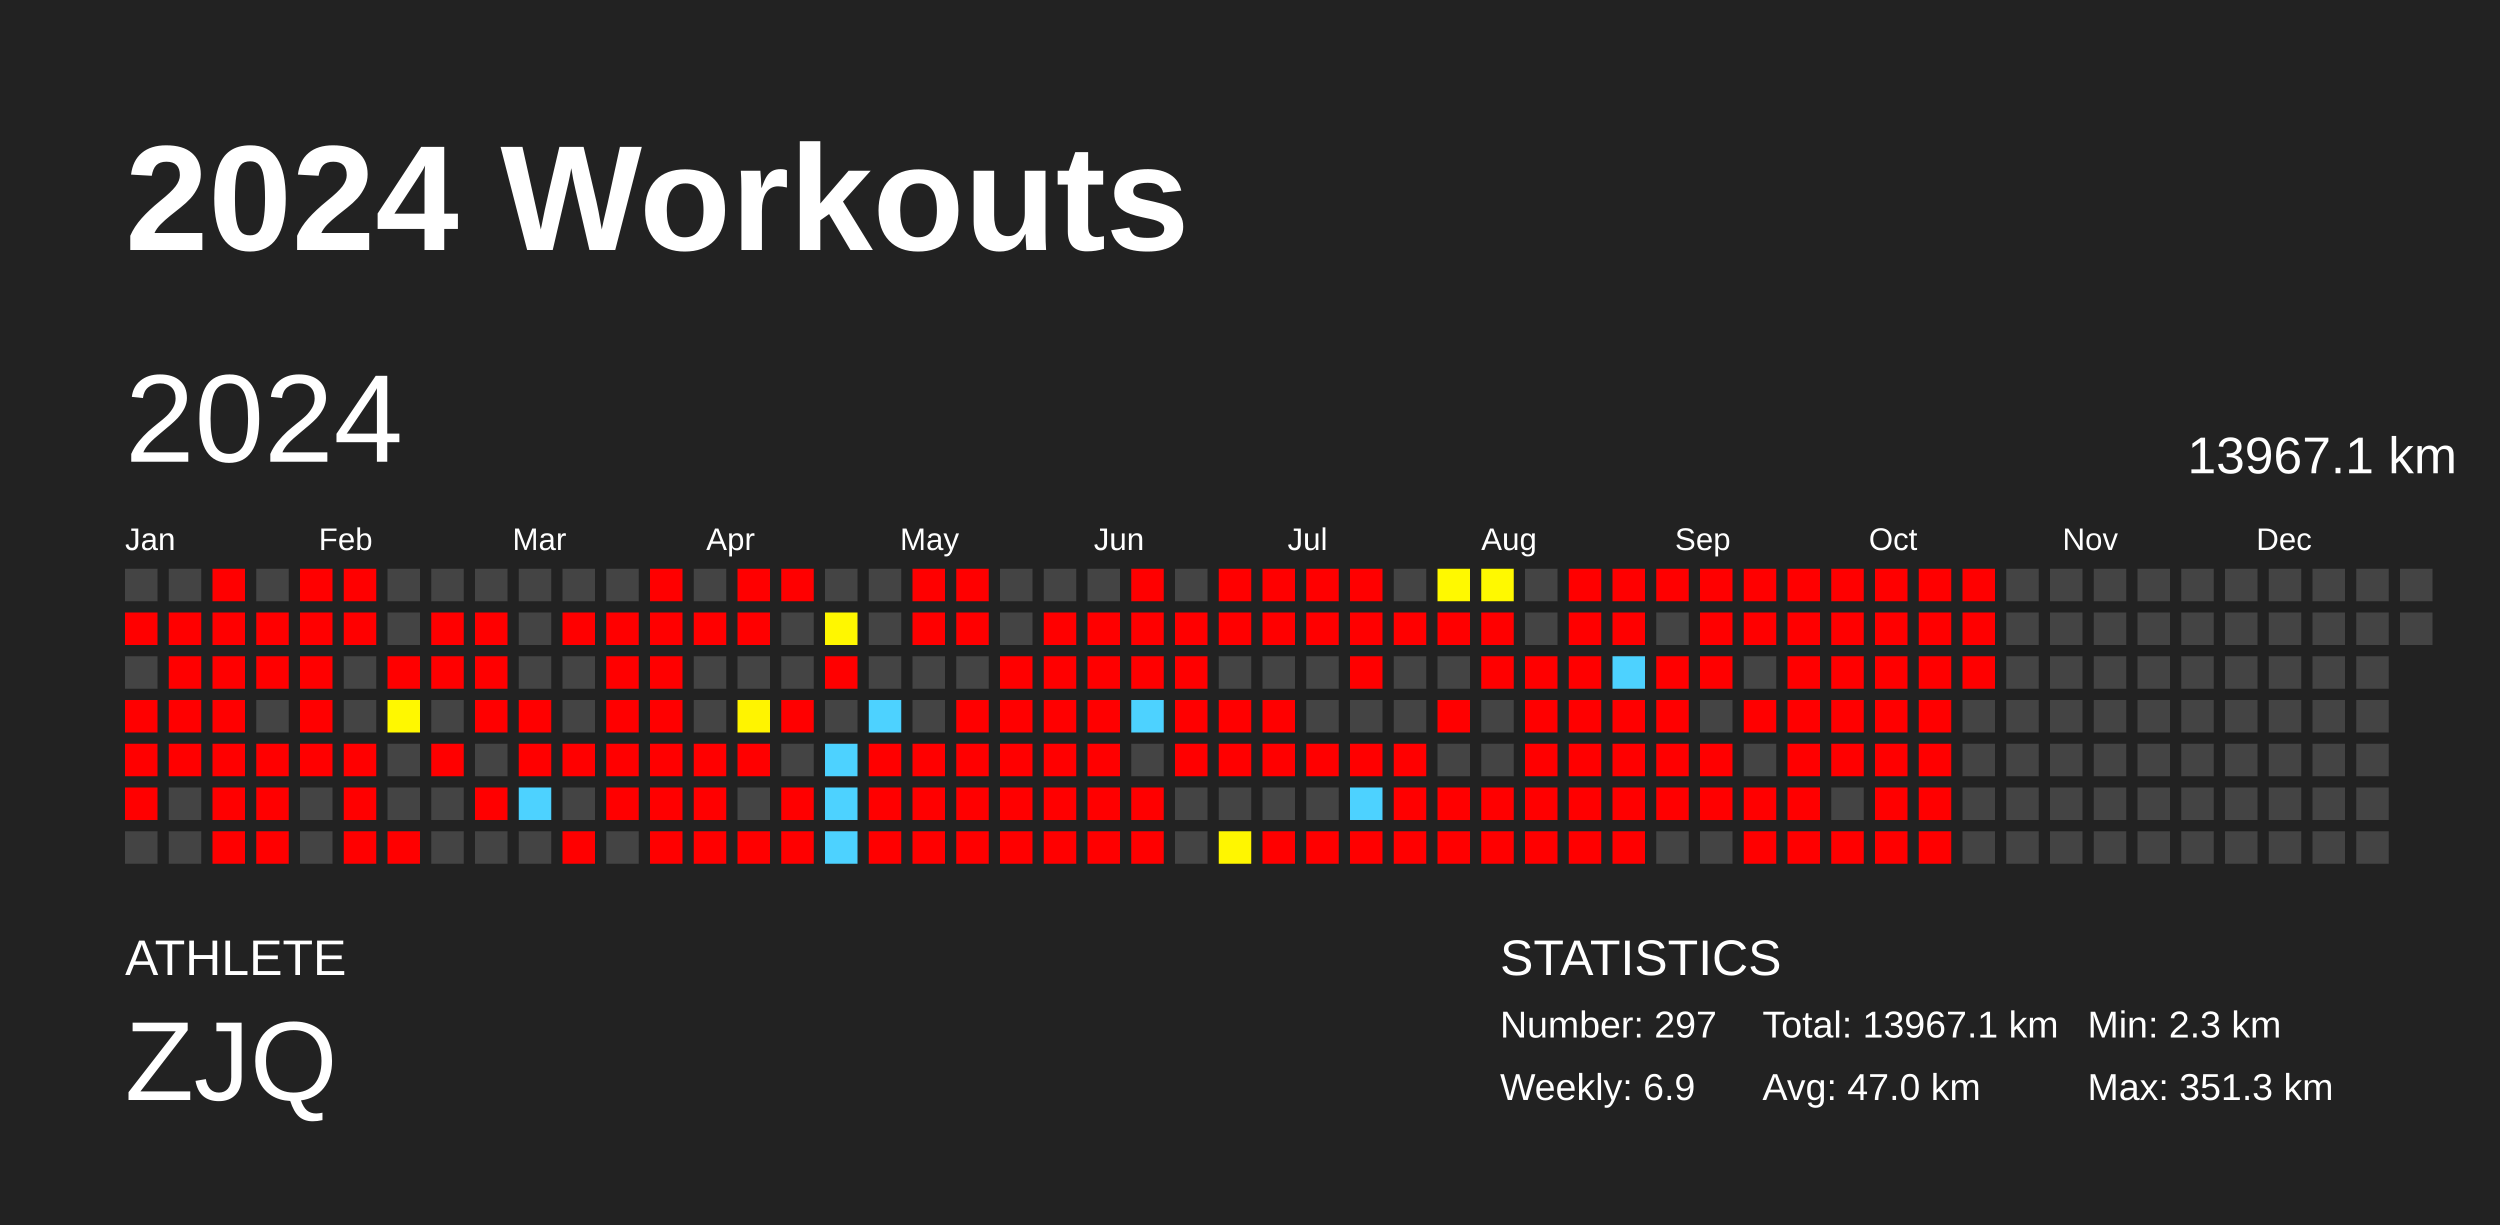
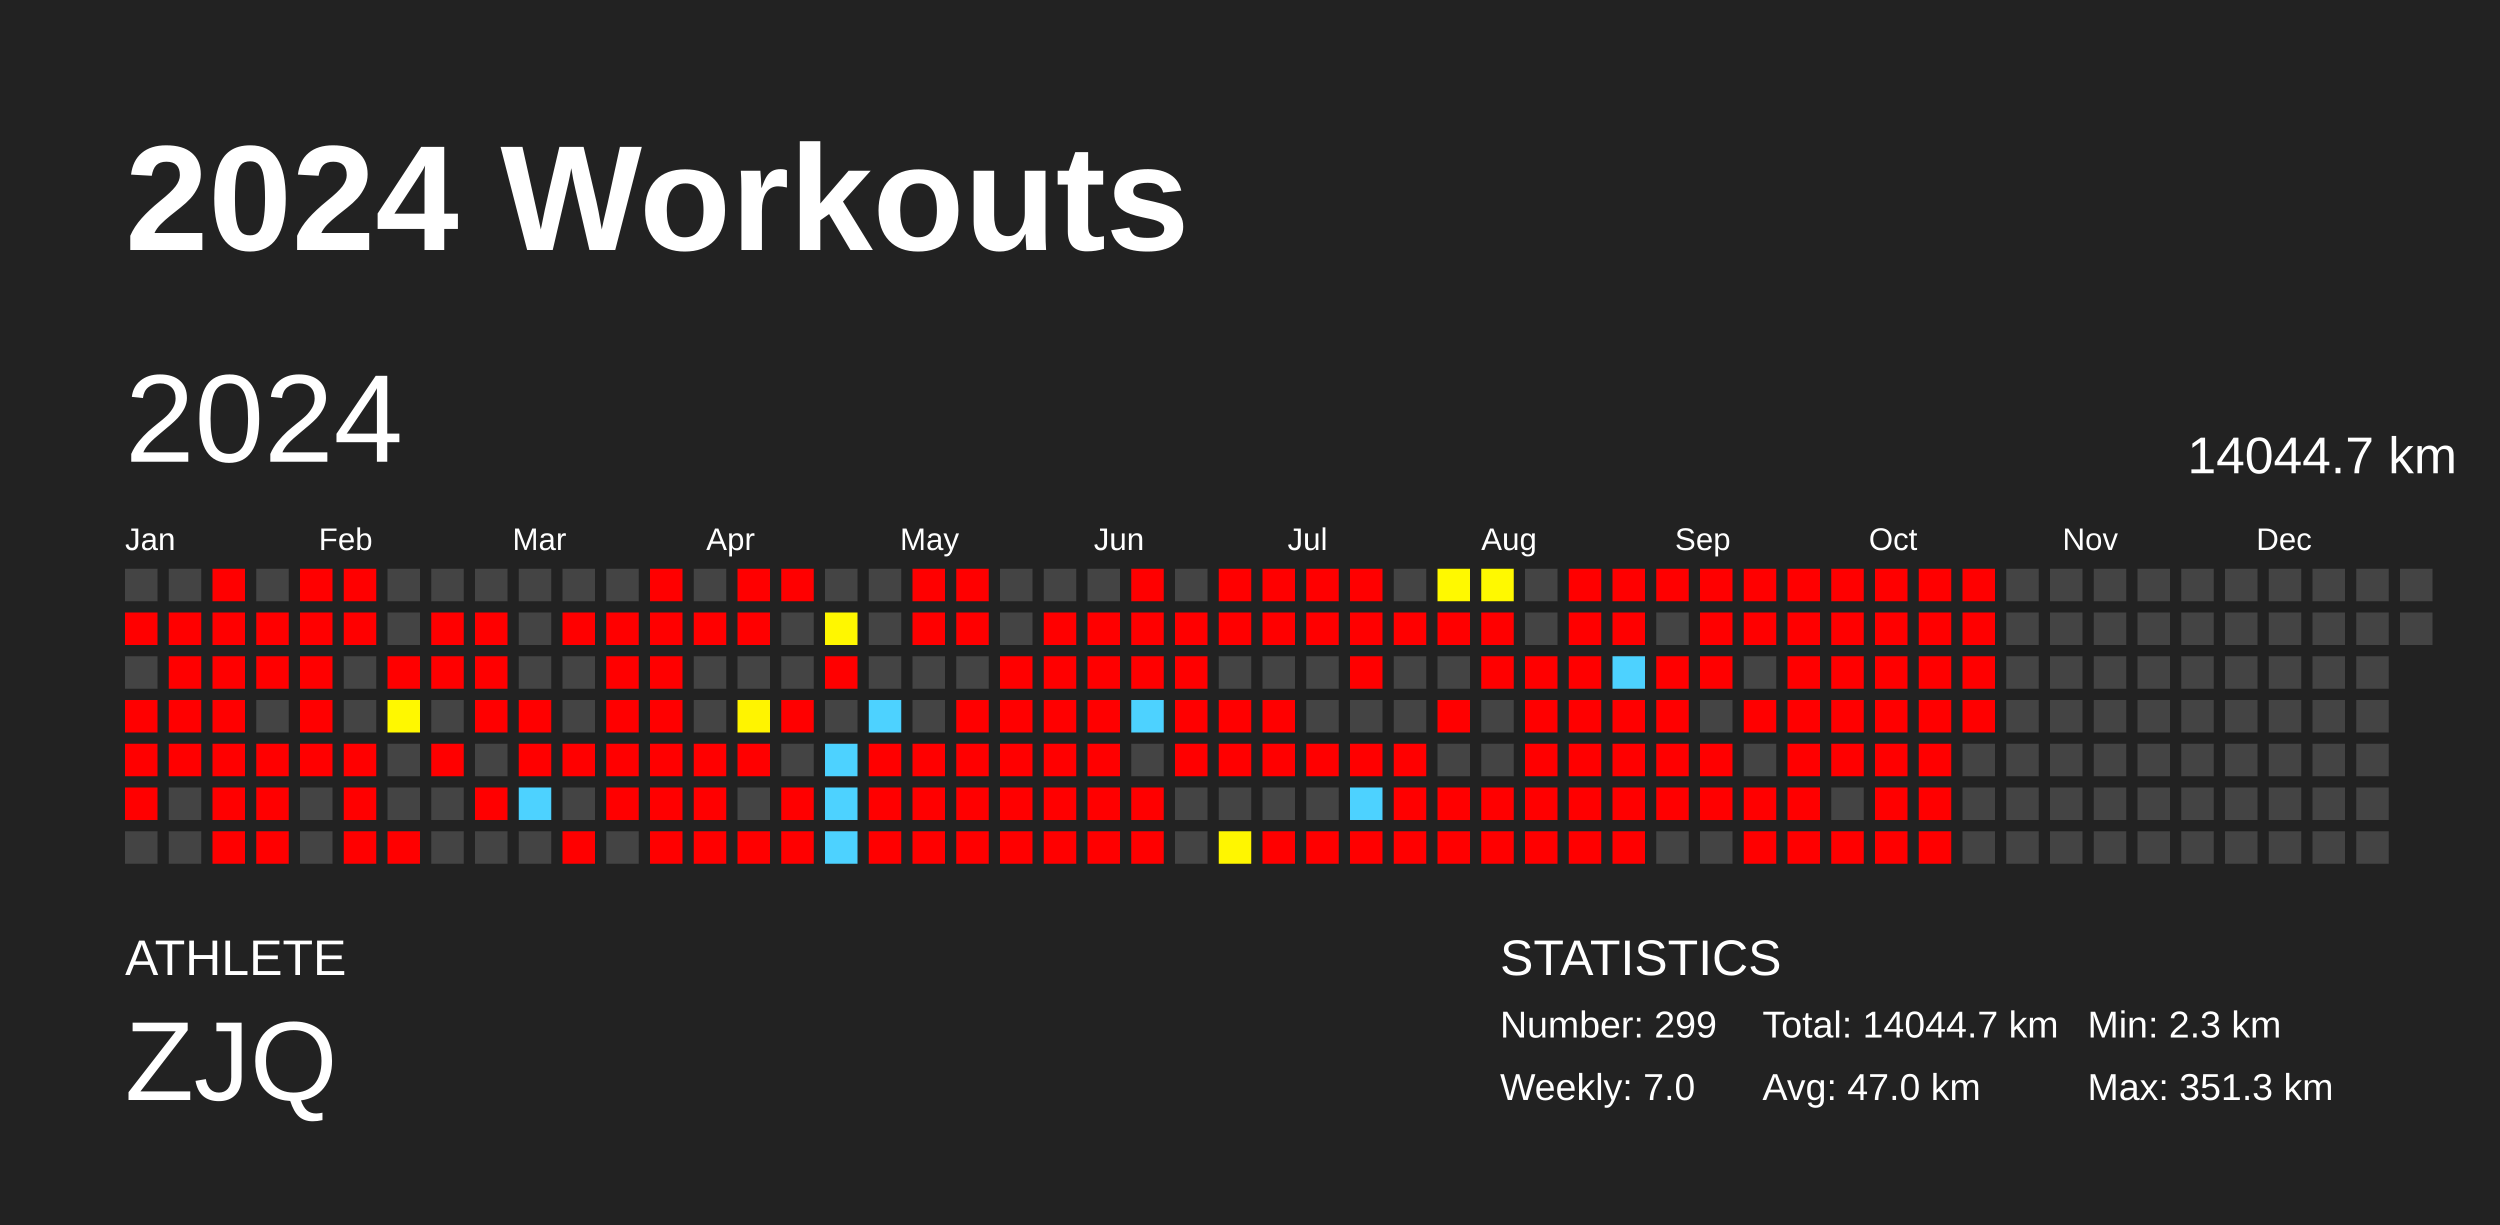
<svg xmlns="http://www.w3.org/2000/svg" baseProfile="full" height="98mm" version="1.1" viewBox="0,0,200,98" width="200mm">
  <defs />
  <rect fill="#222222" height="98" width="200" x="0" y="0" />
  <text fill="#FFFFFF" style="font-size:12px; font-family:Arial; font-weight:bold;" x="10" y="20">2024 Workouts</text>
  <text fill="#FFFFFF" style="font-size:4px; font-family:Arial" x="10" y="78">ATHLETE</text>
  <text fill="#FFFFFF" style="font-size:9px; font-family:Arial" x="10" y="88">ZJQ</text>
  <text fill="#FFFFFF" style="font-size:4px; font-family:Arial" x="120" y="78">STATISTICS</text>
-   <text fill="#FFFFFF" style="font-size:3px; font-family:Arial" x="120" y="83">Number: 297</text>
-   <text fill="#FFFFFF" style="font-size:3px; font-family:Arial" x="120" y="88">Weekly: 6.9</text>
-   <text fill="#FFFFFF" style="font-size:3px; font-family:Arial" x="141" y="83">Total: 13967.1 km</text>
+   <text fill="#FFFFFF" style="font-size:3px; font-family:Arial" x="120" y="83">Number: 299</text>
+   <text fill="#FFFFFF" style="font-size:3px; font-family:Arial" x="120" y="88">Weekly: 7.0</text>
+   <text fill="#FFFFFF" style="font-size:3px; font-family:Arial" x="141" y="83">Total: 14044.7 km</text>
  <text fill="#FFFFFF" style="font-size:3px; font-family:Arial" x="141" y="88">Avg: 47.0 km</text>
  <text fill="#FFFFFF" style="font-size:3px; font-family:Arial" x="167" y="83">Min: 2.3 km</text>
  <text fill="#FFFFFF" style="font-size:3px; font-family:Arial" x="167" y="88">Max: 351.3 km</text>
  <text dominant-baseline="hanging" fill="#FFFFFF" style="font-size:10.0px; font-family:Arial;" x="10" y="30">2024</text>
-   <text dominant-baseline="hanging" fill="#FFFFFF" style="font-size:4.125px; font-family:Arial;" x="175" y="35">13967.1 km</text>
+   <text dominant-baseline="hanging" fill="#FFFFFF" style="font-size:4.125px; font-family:Arial;" x="175" y="35">14044.7 km</text>
  <text fill="#FFFFFF" style="font-size:2.5px; font-family:Arial" x="10.0" y="44">Jan</text>
  <text fill="#FFFFFF" style="font-size:2.5px; font-family:Arial" x="25.5" y="44">Feb</text>
  <text fill="#FFFFFF" style="font-size:2.5px; font-family:Arial" x="41.0" y="44">Mar</text>
  <text fill="#FFFFFF" style="font-size:2.5px; font-family:Arial" x="56.5" y="44">Apr</text>
  <text fill="#FFFFFF" style="font-size:2.5px; font-family:Arial" x="72.0" y="44">May</text>
  <text fill="#FFFFFF" style="font-size:2.5px; font-family:Arial" x="87.5" y="44">Jun</text>
  <text fill="#FFFFFF" style="font-size:2.5px; font-family:Arial" x="103.0" y="44">Jul</text>
  <text fill="#FFFFFF" style="font-size:2.5px; font-family:Arial" x="118.5" y="44">Aug</text>
  <text fill="#FFFFFF" style="font-size:2.5px; font-family:Arial" x="134.0" y="44">Sep</text>
  <text fill="#FFFFFF" style="font-size:2.5px; font-family:Arial" x="149.5" y="44">Oct</text>
  <text fill="#FFFFFF" style="font-size:2.5px; font-family:Arial" x="165.0" y="44">Nov</text>
  <text fill="#FFFFFF" style="font-size:2.5px; font-family:Arial" x="180.5" y="44">Dec</text>
  <rect fill="#444444" height="2.6" width="2.6" x="10.0" y="45.5" />
  <rect fill="red" height="2.6" width="2.6" x="10.0" y="49.0" />
  <rect fill="#444444" height="2.6" width="2.6" x="10.0" y="52.5" />
  <rect fill="red" height="2.6" width="2.6" x="10.0" y="56.0" />
  <rect fill="red" height="2.6" width="2.6" x="10.0" y="59.5" />
  <rect fill="red" height="2.6" width="2.6" x="10.0" y="63.0" />
  <rect fill="#444444" height="2.6" width="2.6" x="10.0" y="66.5" />
  <rect fill="#444444" height="2.6" width="2.6" x="13.5" y="45.5" />
  <rect fill="red" height="2.6" width="2.6" x="13.5" y="49.0" />
  <rect fill="red" height="2.6" width="2.6" x="13.5" y="52.5" />
  <rect fill="red" height="2.6" width="2.6" x="13.5" y="56.0" />
  <rect fill="red" height="2.6" width="2.6" x="13.5" y="59.5" />
  <rect fill="#444444" height="2.6" width="2.6" x="13.5" y="63.0" />
  <rect fill="#444444" height="2.6" width="2.6" x="13.5" y="66.5" />
  <rect fill="red" height="2.6" width="2.6" x="17.0" y="45.5" />
  <rect fill="red" height="2.6" width="2.6" x="17.0" y="49.0" />
  <rect fill="red" height="2.6" width="2.6" x="17.0" y="52.5" />
  <rect fill="red" height="2.6" width="2.6" x="17.0" y="56.0" />
  <rect fill="red" height="2.6" width="2.6" x="17.0" y="59.5" />
  <rect fill="red" height="2.6" width="2.6" x="17.0" y="63.0" />
  <rect fill="red" height="2.6" width="2.6" x="17.0" y="66.5" />
  <rect fill="#444444" height="2.6" width="2.6" x="20.5" y="45.5" />
  <rect fill="red" height="2.6" width="2.6" x="20.5" y="49.0" />
  <rect fill="red" height="2.6" width="2.6" x="20.5" y="52.5" />
  <rect fill="#444444" height="2.6" width="2.6" x="20.5" y="56.0" />
  <rect fill="red" height="2.6" width="2.6" x="20.5" y="59.5" />
  <rect fill="red" height="2.6" width="2.6" x="20.5" y="63.0" />
  <rect fill="red" height="2.6" width="2.6" x="20.5" y="66.5" />
  <rect fill="red" height="2.6" width="2.6" x="24.0" y="45.5" />
  <rect fill="red" height="2.6" width="2.6" x="24.0" y="49.0" />
  <rect fill="red" height="2.6" width="2.6" x="24.0" y="52.5" />
  <rect fill="red" height="2.6" width="2.6" x="24.0" y="56.0" />
  <rect fill="red" height="2.6" width="2.6" x="24.0" y="59.5" />
  <rect fill="#444444" height="2.6" width="2.6" x="24.0" y="63.0" />
  <rect fill="#444444" height="2.6" width="2.6" x="24.0" y="66.5" />
  <rect fill="red" height="2.6" width="2.6" x="27.5" y="45.5" />
  <rect fill="red" height="2.6" width="2.6" x="27.5" y="49.0" />
  <rect fill="#444444" height="2.6" width="2.6" x="27.5" y="52.5" />
  <rect fill="#444444" height="2.6" width="2.6" x="27.5" y="56.0" />
  <rect fill="red" height="2.6" width="2.6" x="27.5" y="59.5" />
  <rect fill="red" height="2.6" width="2.6" x="27.5" y="63.0" />
  <rect fill="red" height="2.6" width="2.6" x="27.5" y="66.5" />
  <rect fill="#444444" height="2.6" width="2.6" x="31.0" y="45.5" />
  <rect fill="#444444" height="2.6" width="2.6" x="31.0" y="49.0" />
  <rect fill="red" height="2.6" width="2.6" x="31.0" y="52.5" />
  <rect fill="#fff800" height="2.6" width="2.6" x="31.0" y="56.0" />
  <rect fill="#444444" height="2.6" width="2.6" x="31.0" y="59.5" />
  <rect fill="#444444" height="2.6" width="2.6" x="31.0" y="63.0" />
  <rect fill="red" height="2.6" width="2.6" x="31.0" y="66.5" />
  <rect fill="#444444" height="2.6" width="2.6" x="34.5" y="45.5" />
  <rect fill="red" height="2.6" width="2.6" x="34.5" y="49.0" />
  <rect fill="red" height="2.6" width="2.6" x="34.5" y="52.5" />
  <rect fill="#444444" height="2.6" width="2.6" x="34.5" y="56.0" />
  <rect fill="red" height="2.6" width="2.6" x="34.5" y="59.5" />
  <rect fill="#444444" height="2.6" width="2.6" x="34.5" y="63.0" />
  <rect fill="#444444" height="2.6" width="2.6" x="34.5" y="66.5" />
  <rect fill="#444444" height="2.6" width="2.6" x="38.0" y="45.5" />
  <rect fill="red" height="2.6" width="2.6" x="38.0" y="49.0" />
  <rect fill="red" height="2.6" width="2.6" x="38.0" y="52.5" />
  <rect fill="red" height="2.6" width="2.6" x="38.0" y="56.0" />
  <rect fill="#444444" height="2.6" width="2.6" x="38.0" y="59.5" />
  <rect fill="red" height="2.6" width="2.6" x="38.0" y="63.0" />
  <rect fill="#444444" height="2.6" width="2.6" x="38.0" y="66.5" />
  <rect fill="#444444" height="2.6" width="2.6" x="41.5" y="45.5" />
  <rect fill="#444444" height="2.6" width="2.6" x="41.5" y="49.0" />
  <rect fill="#444444" height="2.6" width="2.6" x="41.5" y="52.5" />
  <rect fill="red" height="2.6" width="2.6" x="41.5" y="56.0" />
  <rect fill="red" height="2.6" width="2.6" x="41.5" y="59.5" />
  <rect fill="#4dd2ff" height="2.6" width="2.6" x="41.5" y="63.0" />
  <rect fill="#444444" height="2.6" width="2.6" x="41.5" y="66.5" />
  <rect fill="#444444" height="2.6" width="2.6" x="45.0" y="45.5" />
  <rect fill="red" height="2.6" width="2.6" x="45.0" y="49.0" />
  <rect fill="#444444" height="2.6" width="2.6" x="45.0" y="52.5" />
  <rect fill="#444444" height="2.6" width="2.6" x="45.0" y="56.0" />
  <rect fill="red" height="2.6" width="2.6" x="45.0" y="59.5" />
  <rect fill="#444444" height="2.6" width="2.6" x="45.0" y="63.0" />
  <rect fill="red" height="2.6" width="2.6" x="45.0" y="66.5" />
  <rect fill="#444444" height="2.6" width="2.6" x="48.5" y="45.5" />
  <rect fill="red" height="2.6" width="2.6" x="48.5" y="49.0" />
  <rect fill="red" height="2.6" width="2.6" x="48.5" y="52.5" />
  <rect fill="red" height="2.6" width="2.6" x="48.5" y="56.0" />
  <rect fill="red" height="2.6" width="2.6" x="48.5" y="59.5" />
  <rect fill="red" height="2.6" width="2.6" x="48.5" y="63.0" />
  <rect fill="#444444" height="2.6" width="2.6" x="48.5" y="66.5" />
  <rect fill="red" height="2.6" width="2.6" x="52.0" y="45.5" />
  <rect fill="red" height="2.6" width="2.6" x="52.0" y="49.0" />
  <rect fill="red" height="2.6" width="2.6" x="52.0" y="52.5" />
  <rect fill="red" height="2.6" width="2.6" x="52.0" y="56.0" />
  <rect fill="red" height="2.6" width="2.6" x="52.0" y="59.5" />
  <rect fill="red" height="2.6" width="2.6" x="52.0" y="63.0" />
  <rect fill="red" height="2.6" width="2.6" x="52.0" y="66.5" />
  <rect fill="#444444" height="2.6" width="2.6" x="55.5" y="45.5" />
  <rect fill="red" height="2.6" width="2.6" x="55.5" y="49.0" />
  <rect fill="#444444" height="2.6" width="2.6" x="55.5" y="52.5" />
  <rect fill="#444444" height="2.6" width="2.6" x="55.5" y="56.0" />
  <rect fill="red" height="2.6" width="2.6" x="55.5" y="59.5" />
  <rect fill="red" height="2.6" width="2.6" x="55.5" y="63.0" />
  <rect fill="red" height="2.6" width="2.6" x="55.5" y="66.5" />
  <rect fill="red" height="2.6" width="2.6" x="59.0" y="45.5" />
  <rect fill="red" height="2.6" width="2.6" x="59.0" y="49.0" />
  <rect fill="#444444" height="2.6" width="2.6" x="59.0" y="52.5" />
  <rect fill="#fff400" height="2.6" width="2.6" x="59.0" y="56.0" />
  <rect fill="red" height="2.6" width="2.6" x="59.0" y="59.5" />
  <rect fill="#444444" height="2.6" width="2.6" x="59.0" y="63.0" />
  <rect fill="red" height="2.6" width="2.6" x="59.0" y="66.5" />
  <rect fill="red" height="2.6" width="2.6" x="62.5" y="45.5" />
  <rect fill="#444444" height="2.6" width="2.6" x="62.5" y="49.0" />
  <rect fill="#444444" height="2.6" width="2.6" x="62.5" y="52.5" />
  <rect fill="red" height="2.6" width="2.6" x="62.5" y="56.0" />
  <rect fill="#444444" height="2.6" width="2.6" x="62.5" y="59.5" />
  <rect fill="red" height="2.6" width="2.6" x="62.5" y="63.0" />
  <rect fill="red" height="2.6" width="2.6" x="62.5" y="66.5" />
  <rect fill="#444444" height="2.6" width="2.6" x="66.0" y="45.5" />
  <rect fill="#fff700" height="2.6" width="2.6" x="66.0" y="49.0" />
  <rect fill="red" height="2.6" width="2.6" x="66.0" y="52.5" />
  <rect fill="#444444" height="2.6" width="2.6" x="66.0" y="56.0" />
  <rect fill="#4dd2ff" height="2.6" width="2.6" x="66.0" y="59.5" />
  <rect fill="#4dd2ff" height="2.6" width="2.6" x="66.0" y="63.0" />
  <rect fill="#4dd2ff" height="2.6" width="2.6" x="66.0" y="66.5" />
  <rect fill="#444444" height="2.6" width="2.6" x="69.5" y="45.5" />
  <rect fill="#444444" height="2.6" width="2.6" x="69.5" y="49.0" />
  <rect fill="#444444" height="2.6" width="2.6" x="69.5" y="52.5" />
  <rect fill="#4dd2ff" height="2.6" width="2.6" x="69.5" y="56.0" />
  <rect fill="red" height="2.6" width="2.6" x="69.5" y="59.5" />
  <rect fill="red" height="2.6" width="2.6" x="69.5" y="63.0" />
  <rect fill="red" height="2.6" width="2.6" x="69.5" y="66.5" />
  <rect fill="red" height="2.6" width="2.6" x="73.0" y="45.5" />
  <rect fill="red" height="2.6" width="2.6" x="73.0" y="49.0" />
  <rect fill="#444444" height="2.6" width="2.6" x="73.0" y="52.5" />
  <rect fill="#444444" height="2.6" width="2.6" x="73.0" y="56.0" />
  <rect fill="red" height="2.6" width="2.6" x="73.0" y="59.5" />
  <rect fill="red" height="2.6" width="2.6" x="73.0" y="63.0" />
  <rect fill="red" height="2.6" width="2.6" x="73.0" y="66.5" />
  <rect fill="red" height="2.6" width="2.6" x="76.5" y="45.5" />
  <rect fill="red" height="2.6" width="2.6" x="76.5" y="49.0" />
  <rect fill="#444444" height="2.6" width="2.6" x="76.5" y="52.5" />
  <rect fill="red" height="2.6" width="2.6" x="76.5" y="56.0" />
  <rect fill="red" height="2.6" width="2.6" x="76.5" y="59.5" />
  <rect fill="red" height="2.6" width="2.6" x="76.5" y="63.0" />
  <rect fill="red" height="2.6" width="2.6" x="76.5" y="66.5" />
  <rect fill="#444444" height="2.6" width="2.6" x="80.0" y="45.5" />
  <rect fill="#444444" height="2.6" width="2.6" x="80.0" y="49.0" />
  <rect fill="red" height="2.6" width="2.6" x="80.0" y="52.5" />
  <rect fill="red" height="2.6" width="2.6" x="80.0" y="56.0" />
  <rect fill="red" height="2.6" width="2.6" x="80.0" y="59.5" />
  <rect fill="red" height="2.6" width="2.6" x="80.0" y="63.0" />
  <rect fill="red" height="2.6" width="2.6" x="80.0" y="66.5" />
  <rect fill="#444444" height="2.6" width="2.6" x="83.5" y="45.5" />
  <rect fill="red" height="2.6" width="2.6" x="83.5" y="49.0" />
  <rect fill="red" height="2.6" width="2.6" x="83.5" y="52.5" />
  <rect fill="red" height="2.6" width="2.6" x="83.5" y="56.0" />
  <rect fill="red" height="2.6" width="2.6" x="83.5" y="59.5" />
  <rect fill="red" height="2.6" width="2.6" x="83.5" y="63.0" />
  <rect fill="red" height="2.6" width="2.6" x="83.5" y="66.5" />
  <rect fill="#444444" height="2.6" width="2.6" x="87.0" y="45.5" />
  <rect fill="red" height="2.6" width="2.6" x="87.0" y="49.0" />
  <rect fill="red" height="2.6" width="2.6" x="87.0" y="52.5" />
  <rect fill="red" height="2.6" width="2.6" x="87.0" y="56.0" />
  <rect fill="red" height="2.6" width="2.6" x="87.0" y="59.5" />
  <rect fill="red" height="2.6" width="2.6" x="87.0" y="63.0" />
  <rect fill="red" height="2.6" width="2.6" x="87.0" y="66.5" />
  <rect fill="red" height="2.6" width="2.6" x="90.5" y="45.5" />
  <rect fill="red" height="2.6" width="2.6" x="90.5" y="49.0" />
  <rect fill="red" height="2.6" width="2.6" x="90.5" y="52.5" />
  <rect fill="#4dd2ff" height="2.6" width="2.6" x="90.5" y="56.0" />
  <rect fill="#444444" height="2.6" width="2.6" x="90.5" y="59.5" />
  <rect fill="red" height="2.6" width="2.6" x="90.5" y="63.0" />
  <rect fill="red" height="2.6" width="2.6" x="90.5" y="66.5" />
  <rect fill="#444444" height="2.6" width="2.6" x="94.0" y="45.5" />
  <rect fill="red" height="2.6" width="2.6" x="94.0" y="49.0" />
  <rect fill="red" height="2.6" width="2.6" x="94.0" y="52.5" />
  <rect fill="red" height="2.6" width="2.6" x="94.0" y="56.0" />
  <rect fill="red" height="2.6" width="2.6" x="94.0" y="59.5" />
  <rect fill="#444444" height="2.6" width="2.6" x="94.0" y="63.0" />
  <rect fill="#444444" height="2.6" width="2.6" x="94.0" y="66.5" />
  <rect fill="red" height="2.6" width="2.6" x="97.5" y="45.5" />
  <rect fill="red" height="2.6" width="2.6" x="97.5" y="49.0" />
  <rect fill="#444444" height="2.6" width="2.6" x="97.5" y="52.5" />
  <rect fill="red" height="2.6" width="2.6" x="97.5" y="56.0" />
  <rect fill="red" height="2.6" width="2.6" x="97.5" y="59.5" />
  <rect fill="#444444" height="2.6" width="2.6" x="97.5" y="63.0" />
  <rect fill="#fff600" height="2.6" width="2.6" x="97.5" y="66.5" />
  <rect fill="red" height="2.6" width="2.6" x="101.0" y="45.5" />
  <rect fill="red" height="2.6" width="2.6" x="101.0" y="49.0" />
  <rect fill="#444444" height="2.6" width="2.6" x="101.0" y="52.5" />
  <rect fill="red" height="2.6" width="2.6" x="101.0" y="56.0" />
  <rect fill="red" height="2.6" width="2.6" x="101.0" y="59.5" />
  <rect fill="#444444" height="2.6" width="2.6" x="101.0" y="63.0" />
  <rect fill="red" height="2.6" width="2.6" x="101.0" y="66.5" />
  <rect fill="red" height="2.6" width="2.6" x="104.5" y="45.5" />
  <rect fill="red" height="2.6" width="2.6" x="104.5" y="49.0" />
  <rect fill="#444444" height="2.6" width="2.6" x="104.5" y="52.5" />
  <rect fill="#444444" height="2.6" width="2.6" x="104.5" y="56.0" />
  <rect fill="red" height="2.6" width="2.6" x="104.5" y="59.5" />
  <rect fill="#444444" height="2.6" width="2.6" x="104.5" y="63.0" />
  <rect fill="red" height="2.6" width="2.6" x="104.5" y="66.5" />
  <rect fill="red" height="2.6" width="2.6" x="108.0" y="45.5" />
  <rect fill="red" height="2.6" width="2.6" x="108.0" y="49.0" />
  <rect fill="red" height="2.6" width="2.6" x="108.0" y="52.5" />
  <rect fill="#444444" height="2.6" width="2.6" x="108.0" y="56.0" />
  <rect fill="red" height="2.6" width="2.6" x="108.0" y="59.5" />
  <rect fill="#4dd2ff" height="2.6" width="2.6" x="108.0" y="63.0" />
  <rect fill="red" height="2.6" width="2.6" x="108.0" y="66.5" />
  <rect fill="#444444" height="2.6" width="2.6" x="111.5" y="45.5" />
  <rect fill="red" height="2.6" width="2.6" x="111.5" y="49.0" />
  <rect fill="#444444" height="2.6" width="2.6" x="111.5" y="52.5" />
  <rect fill="#444444" height="2.6" width="2.6" x="111.5" y="56.0" />
  <rect fill="red" height="2.6" width="2.6" x="111.5" y="59.5" />
  <rect fill="red" height="2.6" width="2.6" x="111.5" y="63.0" />
  <rect fill="red" height="2.6" width="2.6" x="111.5" y="66.5" />
  <rect fill="#fff900" height="2.6" width="2.6" x="115.0" y="45.5" />
  <rect fill="red" height="2.6" width="2.6" x="115.0" y="49.0" />
  <rect fill="#444444" height="2.6" width="2.6" x="115.0" y="52.5" />
  <rect fill="red" height="2.6" width="2.6" x="115.0" y="56.0" />
  <rect fill="#444444" height="2.6" width="2.6" x="115.0" y="59.5" />
  <rect fill="red" height="2.6" width="2.6" x="115.0" y="63.0" />
  <rect fill="red" height="2.6" width="2.6" x="115.0" y="66.5" />
  <rect fill="#fff900" height="2.6" width="2.6" x="118.5" y="45.5" />
  <rect fill="red" height="2.6" width="2.6" x="118.5" y="49.0" />
  <rect fill="red" height="2.6" width="2.6" x="118.5" y="52.5" />
  <rect fill="#444444" height="2.6" width="2.6" x="118.5" y="56.0" />
  <rect fill="#444444" height="2.6" width="2.6" x="118.5" y="59.5" />
  <rect fill="red" height="2.6" width="2.6" x="118.5" y="63.0" />
  <rect fill="red" height="2.6" width="2.6" x="118.5" y="66.5" />
  <rect fill="#444444" height="2.6" width="2.6" x="122.0" y="45.5" />
  <rect fill="#444444" height="2.6" width="2.6" x="122.0" y="49.0" />
  <rect fill="red" height="2.6" width="2.6" x="122.0" y="52.5" />
  <rect fill="red" height="2.6" width="2.6" x="122.0" y="56.0" />
  <rect fill="red" height="2.6" width="2.6" x="122.0" y="59.5" />
  <rect fill="red" height="2.6" width="2.6" x="122.0" y="63.0" />
  <rect fill="red" height="2.6" width="2.6" x="122.0" y="66.5" />
  <rect fill="red" height="2.6" width="2.6" x="125.5" y="45.5" />
  <rect fill="red" height="2.6" width="2.6" x="125.5" y="49.0" />
  <rect fill="red" height="2.6" width="2.6" x="125.5" y="52.5" />
  <rect fill="red" height="2.6" width="2.6" x="125.5" y="56.0" />
  <rect fill="red" height="2.6" width="2.6" x="125.5" y="59.5" />
  <rect fill="red" height="2.6" width="2.6" x="125.5" y="63.0" />
  <rect fill="red" height="2.6" width="2.6" x="125.5" y="66.5" />
  <rect fill="red" height="2.6" width="2.6" x="129.0" y="45.5" />
  <rect fill="red" height="2.6" width="2.6" x="129.0" y="49.0" />
  <rect fill="#4dd2ff" height="2.6" width="2.6" x="129.0" y="52.5" />
  <rect fill="red" height="2.6" width="2.6" x="129.0" y="56.0" />
  <rect fill="red" height="2.6" width="2.6" x="129.0" y="59.5" />
  <rect fill="red" height="2.6" width="2.6" x="129.0" y="63.0" />
  <rect fill="red" height="2.6" width="2.6" x="129.0" y="66.5" />
  <rect fill="red" height="2.6" width="2.6" x="132.5" y="45.5" />
  <rect fill="#444444" height="2.6" width="2.6" x="132.5" y="49.0" />
  <rect fill="red" height="2.6" width="2.6" x="132.5" y="52.5" />
  <rect fill="red" height="2.6" width="2.6" x="132.5" y="56.0" />
  <rect fill="red" height="2.6" width="2.6" x="132.5" y="59.5" />
  <rect fill="red" height="2.6" width="2.6" x="132.5" y="63.0" />
  <rect fill="#444444" height="2.6" width="2.6" x="132.5" y="66.5" />
  <rect fill="red" height="2.6" width="2.6" x="136.0" y="45.5" />
  <rect fill="red" height="2.6" width="2.6" x="136.0" y="49.0" />
  <rect fill="red" height="2.6" width="2.6" x="136.0" y="52.5" />
  <rect fill="#444444" height="2.6" width="2.6" x="136.0" y="56.0" />
  <rect fill="red" height="2.6" width="2.6" x="136.0" y="59.5" />
  <rect fill="red" height="2.6" width="2.6" x="136.0" y="63.0" />
  <rect fill="#444444" height="2.6" width="2.6" x="136.0" y="66.5" />
  <rect fill="red" height="2.6" width="2.6" x="139.5" y="45.5" />
  <rect fill="red" height="2.6" width="2.6" x="139.5" y="49.0" />
  <rect fill="#444444" height="2.6" width="2.6" x="139.5" y="52.5" />
  <rect fill="red" height="2.6" width="2.6" x="139.5" y="56.0" />
  <rect fill="#444444" height="2.6" width="2.6" x="139.5" y="59.5" />
  <rect fill="red" height="2.6" width="2.6" x="139.5" y="63.0" />
  <rect fill="red" height="2.6" width="2.6" x="139.5" y="66.5" />
  <rect fill="red" height="2.6" width="2.6" x="143.0" y="45.5" />
  <rect fill="red" height="2.6" width="2.6" x="143.0" y="49.0" />
  <rect fill="red" height="2.6" width="2.6" x="143.0" y="52.5" />
  <rect fill="red" height="2.6" width="2.6" x="143.0" y="56.0" />
  <rect fill="red" height="2.6" width="2.6" x="143.0" y="59.5" />
  <rect fill="red" height="2.6" width="2.6" x="143.0" y="63.0" />
  <rect fill="red" height="2.6" width="2.6" x="143.0" y="66.5" />
  <rect fill="red" height="2.6" width="2.6" x="146.5" y="45.5" />
  <rect fill="red" height="2.6" width="2.6" x="146.5" y="49.0" />
  <rect fill="red" height="2.6" width="2.6" x="146.5" y="52.5" />
  <rect fill="red" height="2.6" width="2.6" x="146.5" y="56.0" />
  <rect fill="red" height="2.6" width="2.6" x="146.5" y="59.5" />
  <rect fill="#444444" height="2.6" width="2.6" x="146.5" y="63.0" />
  <rect fill="red" height="2.6" width="2.6" x="146.5" y="66.5" />
  <rect fill="red" height="2.6" width="2.6" x="150.0" y="45.5" />
  <rect fill="red" height="2.6" width="2.6" x="150.0" y="49.0" />
  <rect fill="red" height="2.6" width="2.6" x="150.0" y="52.5" />
  <rect fill="red" height="2.6" width="2.6" x="150.0" y="56.0" />
  <rect fill="red" height="2.6" width="2.6" x="150.0" y="59.5" />
  <rect fill="red" height="2.6" width="2.6" x="150.0" y="63.0" />
  <rect fill="red" height="2.6" width="2.6" x="150.0" y="66.5" />
  <rect fill="red" height="2.6" width="2.6" x="153.5" y="45.5" />
  <rect fill="red" height="2.6" width="2.6" x="153.5" y="49.0" />
  <rect fill="red" height="2.6" width="2.6" x="153.5" y="52.5" />
  <rect fill="red" height="2.6" width="2.6" x="153.5" y="56.0" />
  <rect fill="red" height="2.6" width="2.6" x="153.5" y="59.5" />
  <rect fill="red" height="2.6" width="2.6" x="153.5" y="63.0" />
  <rect fill="red" height="2.6" width="2.6" x="153.5" y="66.5" />
  <rect fill="red" height="2.6" width="2.6" x="157.0" y="45.5" />
  <rect fill="red" height="2.6" width="2.6" x="157.0" y="49.0" />
  <rect fill="red" height="2.6" width="2.6" x="157.0" y="52.5" />
-   <rect fill="#444444" height="2.6" width="2.6" x="157.0" y="56.0" />
+   <rect fill="red" height="2.6" width="2.6" x="157.0" y="56.0" />
  <rect fill="#444444" height="2.6" width="2.6" x="157.0" y="59.5" />
  <rect fill="#444444" height="2.6" width="2.6" x="157.0" y="63.0" />
  <rect fill="#444444" height="2.6" width="2.6" x="157.0" y="66.5" />
  <rect fill="#444444" height="2.6" width="2.6" x="160.5" y="45.5" />
  <rect fill="#444444" height="2.6" width="2.6" x="160.5" y="49.0" />
  <rect fill="#444444" height="2.6" width="2.6" x="160.5" y="52.5" />
  <rect fill="#444444" height="2.6" width="2.6" x="160.5" y="56.0" />
  <rect fill="#444444" height="2.6" width="2.6" x="160.5" y="59.5" />
  <rect fill="#444444" height="2.6" width="2.6" x="160.5" y="63.0" />
  <rect fill="#444444" height="2.6" width="2.6" x="160.5" y="66.5" />
  <rect fill="#444444" height="2.6" width="2.6" x="164.0" y="45.5" />
  <rect fill="#444444" height="2.6" width="2.6" x="164.0" y="49.0" />
  <rect fill="#444444" height="2.6" width="2.6" x="164.0" y="52.5" />
  <rect fill="#444444" height="2.6" width="2.6" x="164.0" y="56.0" />
  <rect fill="#444444" height="2.6" width="2.6" x="164.0" y="59.5" />
  <rect fill="#444444" height="2.6" width="2.6" x="164.0" y="63.0" />
  <rect fill="#444444" height="2.6" width="2.6" x="164.0" y="66.5" />
  <rect fill="#444444" height="2.6" width="2.6" x="167.5" y="45.5" />
  <rect fill="#444444" height="2.6" width="2.6" x="167.5" y="49.0" />
  <rect fill="#444444" height="2.6" width="2.6" x="167.5" y="52.5" />
  <rect fill="#444444" height="2.6" width="2.6" x="167.5" y="56.0" />
  <rect fill="#444444" height="2.6" width="2.6" x="167.5" y="59.5" />
  <rect fill="#444444" height="2.6" width="2.6" x="167.5" y="63.0" />
  <rect fill="#444444" height="2.6" width="2.6" x="167.5" y="66.5" />
  <rect fill="#444444" height="2.6" width="2.6" x="171.0" y="45.5" />
  <rect fill="#444444" height="2.6" width="2.6" x="171.0" y="49.0" />
  <rect fill="#444444" height="2.6" width="2.6" x="171.0" y="52.5" />
  <rect fill="#444444" height="2.6" width="2.6" x="171.0" y="56.0" />
  <rect fill="#444444" height="2.6" width="2.6" x="171.0" y="59.5" />
  <rect fill="#444444" height="2.6" width="2.6" x="171.0" y="63.0" />
  <rect fill="#444444" height="2.6" width="2.6" x="171.0" y="66.5" />
  <rect fill="#444444" height="2.6" width="2.6" x="174.5" y="45.5" />
  <rect fill="#444444" height="2.6" width="2.6" x="174.5" y="49.0" />
  <rect fill="#444444" height="2.6" width="2.6" x="174.5" y="52.5" />
  <rect fill="#444444" height="2.6" width="2.6" x="174.5" y="56.0" />
  <rect fill="#444444" height="2.6" width="2.6" x="174.5" y="59.5" />
  <rect fill="#444444" height="2.6" width="2.6" x="174.5" y="63.0" />
  <rect fill="#444444" height="2.6" width="2.6" x="174.5" y="66.5" />
  <rect fill="#444444" height="2.6" width="2.6" x="178.0" y="45.5" />
  <rect fill="#444444" height="2.6" width="2.6" x="178.0" y="49.0" />
  <rect fill="#444444" height="2.6" width="2.6" x="178.0" y="52.5" />
  <rect fill="#444444" height="2.6" width="2.6" x="178.0" y="56.0" />
  <rect fill="#444444" height="2.6" width="2.6" x="178.0" y="59.5" />
  <rect fill="#444444" height="2.6" width="2.6" x="178.0" y="63.0" />
  <rect fill="#444444" height="2.6" width="2.6" x="178.0" y="66.5" />
  <rect fill="#444444" height="2.6" width="2.6" x="181.5" y="45.5" />
  <rect fill="#444444" height="2.6" width="2.6" x="181.5" y="49.0" />
  <rect fill="#444444" height="2.6" width="2.6" x="181.5" y="52.5" />
  <rect fill="#444444" height="2.6" width="2.6" x="181.5" y="56.0" />
  <rect fill="#444444" height="2.6" width="2.6" x="181.5" y="59.5" />
  <rect fill="#444444" height="2.6" width="2.6" x="181.5" y="63.0" />
  <rect fill="#444444" height="2.6" width="2.6" x="181.5" y="66.5" />
  <rect fill="#444444" height="2.6" width="2.6" x="185.0" y="45.5" />
  <rect fill="#444444" height="2.6" width="2.6" x="185.0" y="49.0" />
  <rect fill="#444444" height="2.6" width="2.6" x="185.0" y="52.5" />
  <rect fill="#444444" height="2.6" width="2.6" x="185.0" y="56.0" />
  <rect fill="#444444" height="2.6" width="2.6" x="185.0" y="59.5" />
  <rect fill="#444444" height="2.6" width="2.6" x="185.0" y="63.0" />
  <rect fill="#444444" height="2.6" width="2.6" x="185.0" y="66.5" />
  <rect fill="#444444" height="2.6" width="2.6" x="188.5" y="45.5" />
  <rect fill="#444444" height="2.6" width="2.6" x="188.5" y="49.0" />
  <rect fill="#444444" height="2.6" width="2.6" x="188.5" y="52.5" />
  <rect fill="#444444" height="2.6" width="2.6" x="188.5" y="56.0" />
  <rect fill="#444444" height="2.6" width="2.6" x="188.5" y="59.5" />
  <rect fill="#444444" height="2.6" width="2.6" x="188.5" y="63.0" />
  <rect fill="#444444" height="2.6" width="2.6" x="188.5" y="66.5" />
  <rect fill="#444444" height="2.6" width="2.6" x="192.0" y="45.5" />
  <rect fill="#444444" height="2.6" width="2.6" x="192.0" y="49.0" />
</svg>
